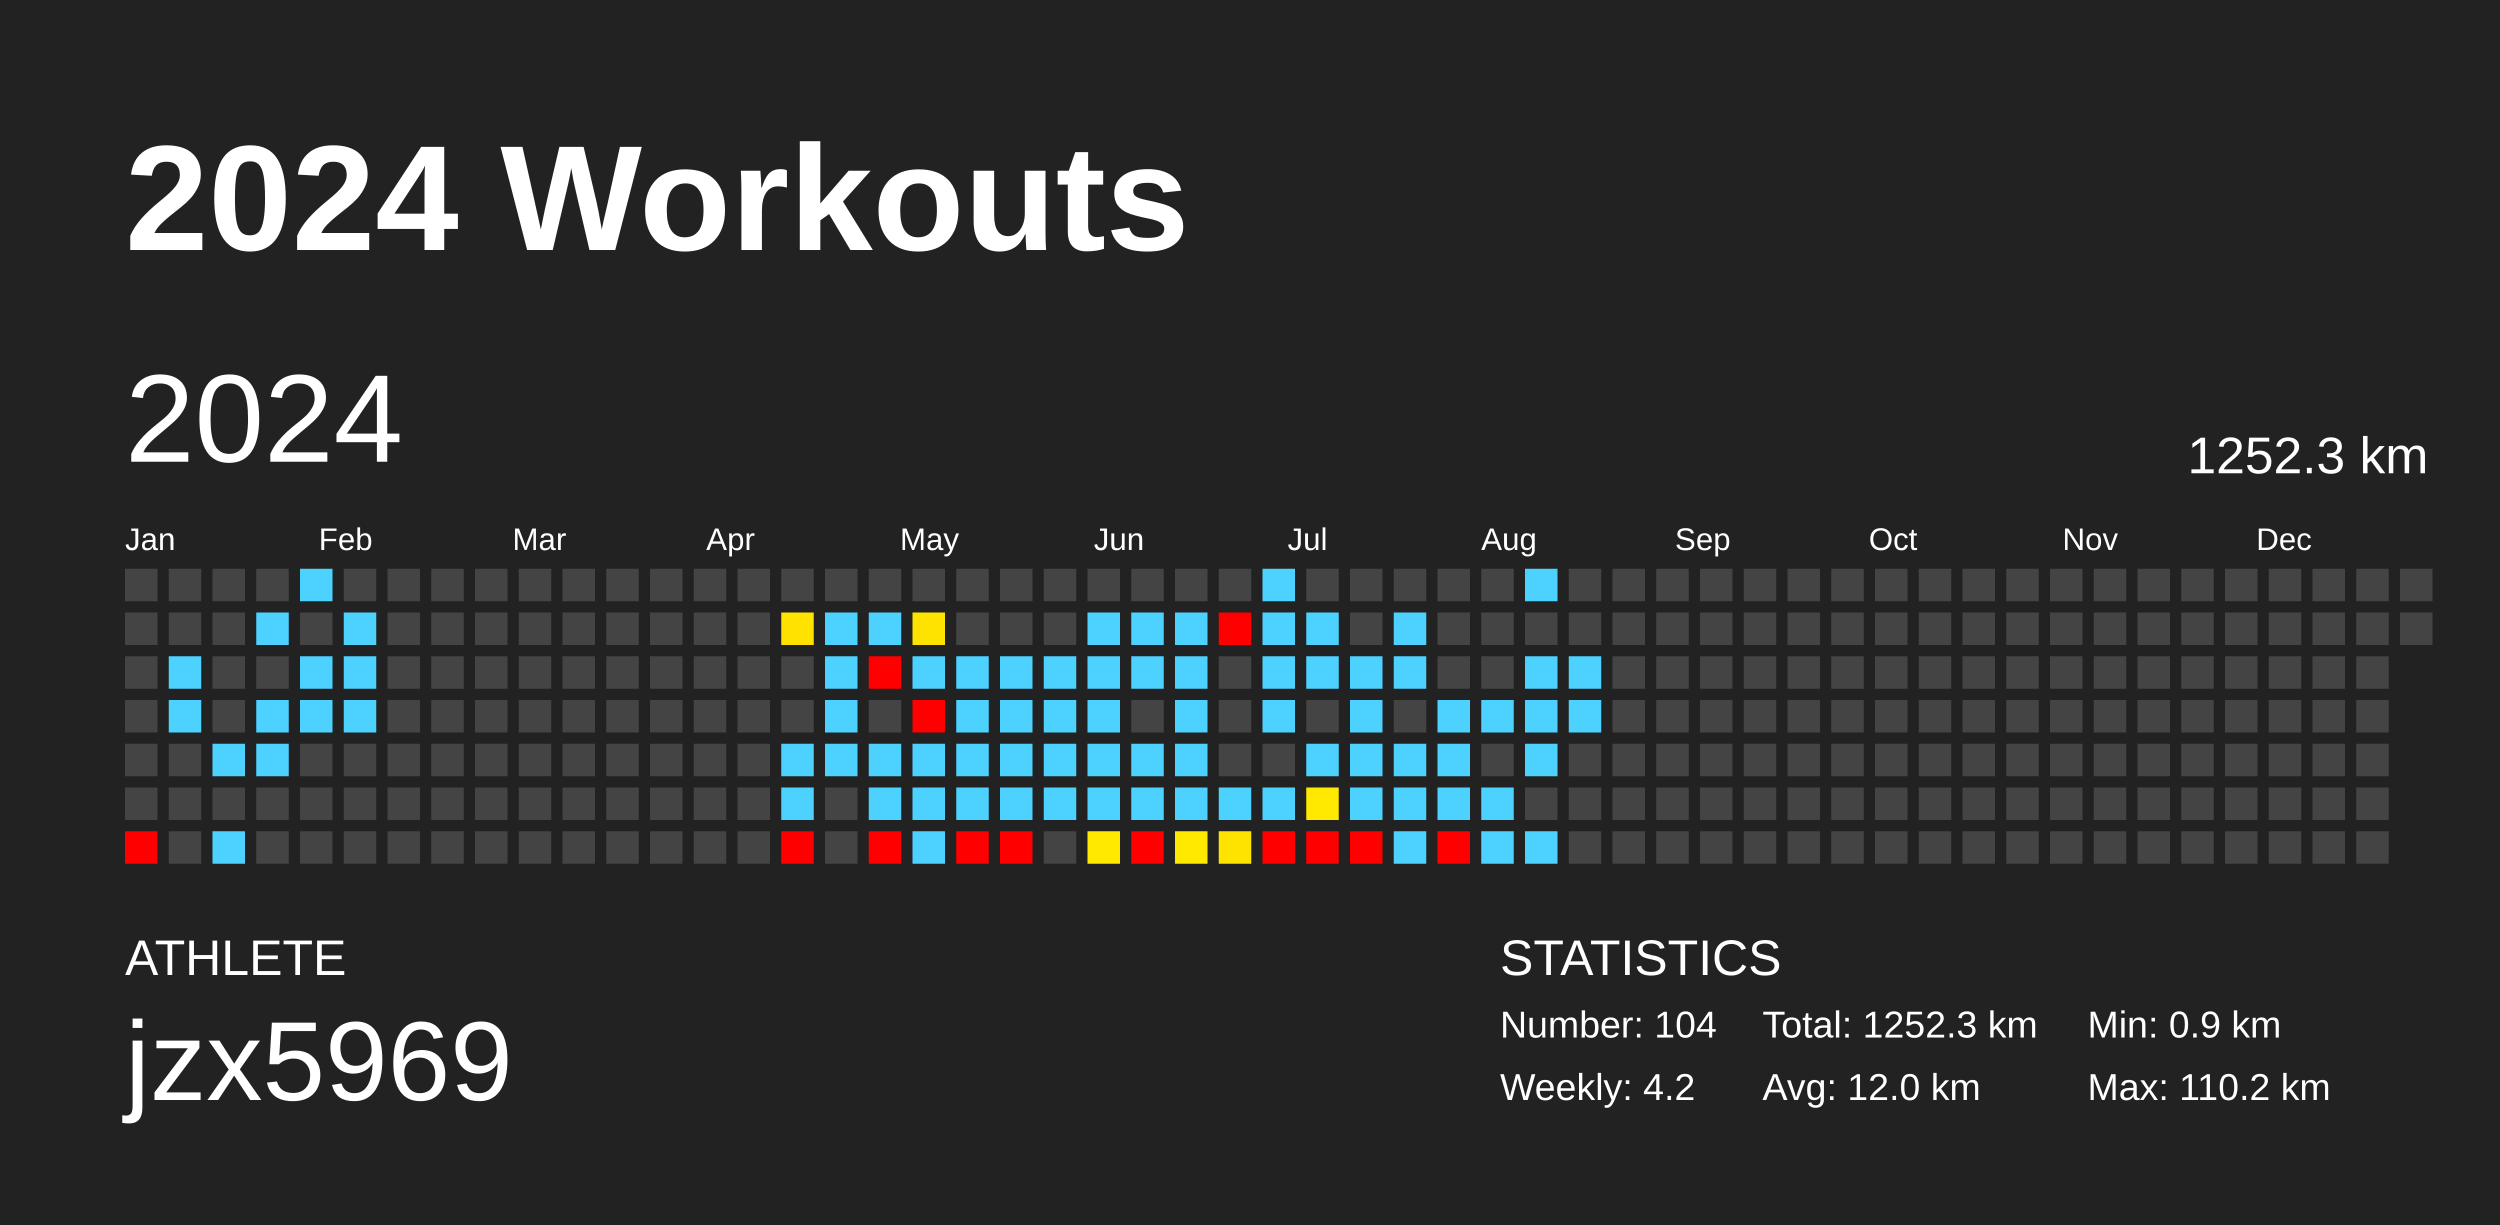
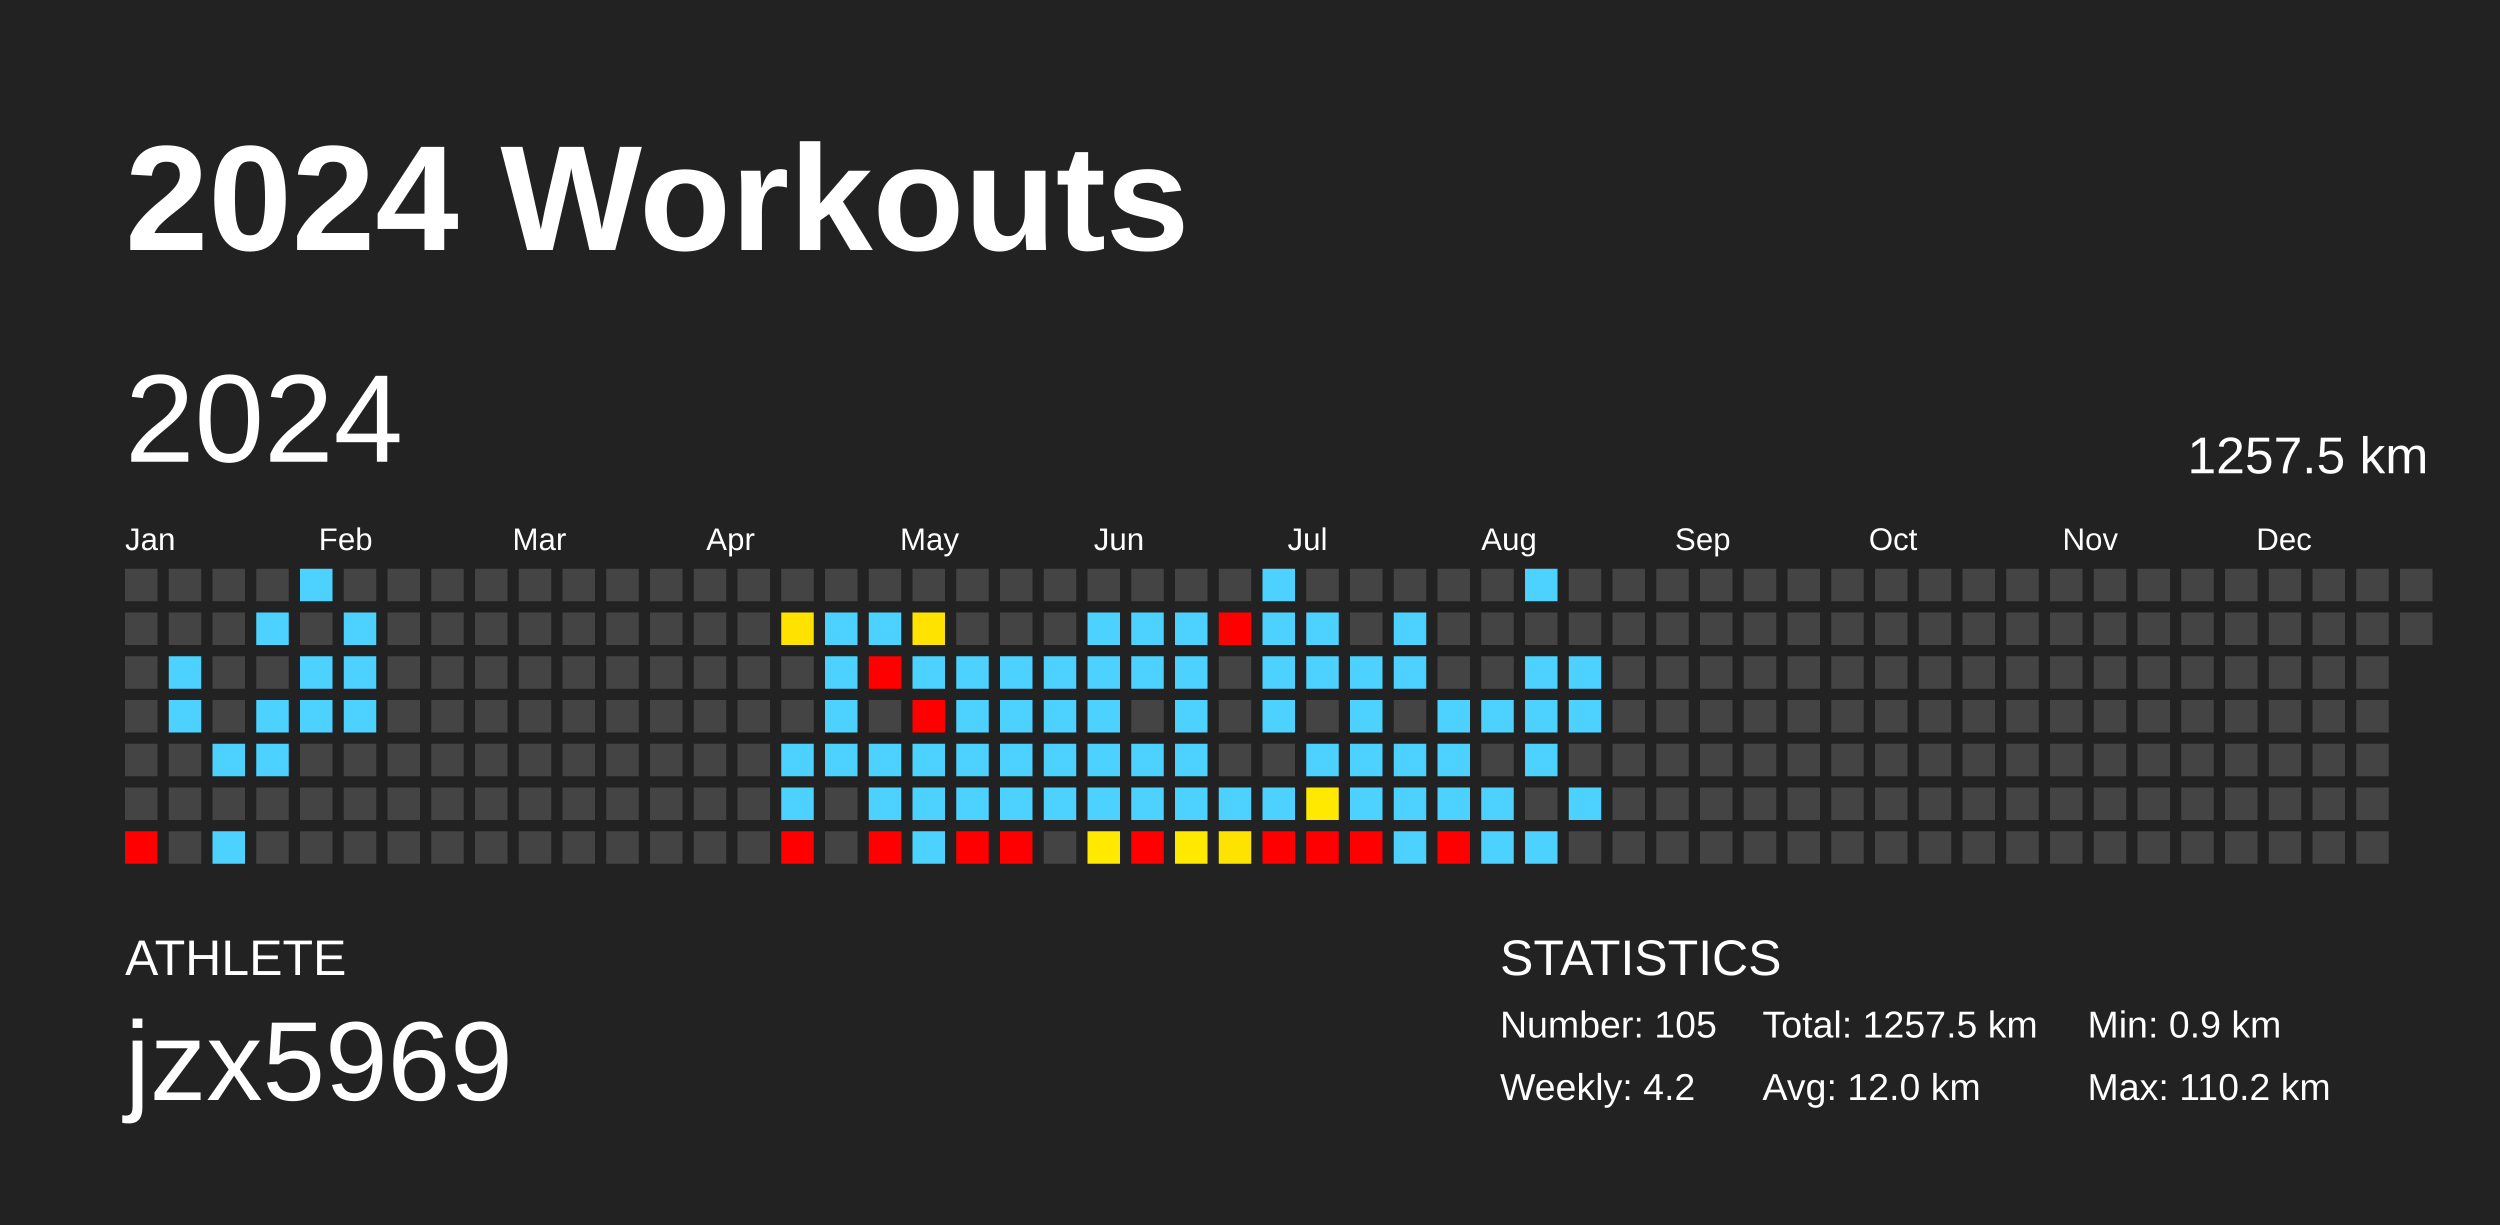
<svg xmlns="http://www.w3.org/2000/svg" baseProfile="full" height="98mm" version="1.1" viewBox="0,0,200,98" width="200mm">
  <defs />
  <rect fill="#222222" height="98" width="200" x="0" y="0" />
  <text fill="#FFFFFF" style="font-size:12px; font-family:Arial; font-weight:bold;" x="10" y="20">2024 Workouts</text>
  <text fill="#FFFFFF" style="font-size:4px; font-family:Arial" x="10" y="78">ATHLETE</text>
  <text fill="#FFFFFF" style="font-size:9px; font-family:Arial" x="10" y="88">jzx5969</text>
  <text fill="#FFFFFF" style="font-size:4px; font-family:Arial" x="120" y="78">STATISTICS</text>
-   <text fill="#FFFFFF" style="font-size:3px; font-family:Arial" x="120" y="83">Number: 104</text>
+   <text fill="#FFFFFF" style="font-size:3px; font-family:Arial" x="120" y="83">Number: 105</text>
  <text fill="#FFFFFF" style="font-size:3px; font-family:Arial" x="120" y="88">Weekly: 4.2</text>
-   <text fill="#FFFFFF" style="font-size:3px; font-family:Arial" x="141" y="83">Total: 1252.3 km</text>
+   <text fill="#FFFFFF" style="font-size:3px; font-family:Arial" x="141" y="83">Total: 1257.5 km</text>
  <text fill="#FFFFFF" style="font-size:3px; font-family:Arial" x="141" y="88">Avg: 12.0 km</text>
  <text fill="#FFFFFF" style="font-size:3px; font-family:Arial" x="167" y="83">Min: 0.9 km</text>
  <text fill="#FFFFFF" style="font-size:3px; font-family:Arial" x="167" y="88">Max: 110.2 km</text>
  <text dominant-baseline="hanging" fill="#FFFFFF" style="font-size:10.0px; font-family:Arial;" x="10" y="30">2024</text>
-   <text dominant-baseline="hanging" fill="#FFFFFF" style="font-size:4.125px; font-family:Arial;" x="175" y="35">1252.3 km</text>
+   <text dominant-baseline="hanging" fill="#FFFFFF" style="font-size:4.125px; font-family:Arial;" x="175" y="35">1257.5 km</text>
  <text fill="#FFFFFF" style="font-size:2.5px; font-family:Arial" x="10.0" y="44">Jan</text>
  <text fill="#FFFFFF" style="font-size:2.5px; font-family:Arial" x="25.5" y="44">Feb</text>
  <text fill="#FFFFFF" style="font-size:2.5px; font-family:Arial" x="41.0" y="44">Mar</text>
  <text fill="#FFFFFF" style="font-size:2.5px; font-family:Arial" x="56.5" y="44">Apr</text>
  <text fill="#FFFFFF" style="font-size:2.5px; font-family:Arial" x="72.0" y="44">May</text>
  <text fill="#FFFFFF" style="font-size:2.5px; font-family:Arial" x="87.5" y="44">Jun</text>
  <text fill="#FFFFFF" style="font-size:2.5px; font-family:Arial" x="103.0" y="44">Jul</text>
  <text fill="#FFFFFF" style="font-size:2.5px; font-family:Arial" x="118.5" y="44">Aug</text>
  <text fill="#FFFFFF" style="font-size:2.5px; font-family:Arial" x="134.0" y="44">Sep</text>
  <text fill="#FFFFFF" style="font-size:2.5px; font-family:Arial" x="149.5" y="44">Oct</text>
  <text fill="#FFFFFF" style="font-size:2.5px; font-family:Arial" x="165.0" y="44">Nov</text>
  <text fill="#FFFFFF" style="font-size:2.5px; font-family:Arial" x="180.5" y="44">Dec</text>
  <rect fill="#444444" height="2.6" width="2.6" x="10.0" y="45.5" />
  <rect fill="#444444" height="2.6" width="2.6" x="10.0" y="49.0" />
  <rect fill="#444444" height="2.6" width="2.6" x="10.0" y="52.5" />
  <rect fill="#444444" height="2.6" width="2.6" x="10.0" y="56.0" />
  <rect fill="#444444" height="2.6" width="2.6" x="10.0" y="59.5" />
  <rect fill="#444444" height="2.6" width="2.6" x="10.0" y="63.0" />
  <rect fill="red" height="2.6" width="2.6" x="10.0" y="66.5" />
  <rect fill="#444444" height="2.6" width="2.6" x="13.5" y="45.5" />
  <rect fill="#444444" height="2.6" width="2.6" x="13.5" y="49.0" />
  <rect fill="#4dd2ff" height="2.6" width="2.6" x="13.5" y="52.5" />
  <rect fill="#4dd2ff" height="2.6" width="2.6" x="13.5" y="56.0" />
  <rect fill="#444444" height="2.6" width="2.6" x="13.5" y="59.5" />
  <rect fill="#444444" height="2.6" width="2.6" x="13.5" y="63.0" />
  <rect fill="#444444" height="2.6" width="2.6" x="13.5" y="66.5" />
  <rect fill="#444444" height="2.6" width="2.6" x="17.0" y="45.5" />
  <rect fill="#444444" height="2.6" width="2.6" x="17.0" y="49.0" />
  <rect fill="#444444" height="2.6" width="2.6" x="17.0" y="52.5" />
  <rect fill="#444444" height="2.6" width="2.6" x="17.0" y="56.0" />
  <rect fill="#4dd2ff" height="2.6" width="2.6" x="17.0" y="59.5" />
  <rect fill="#444444" height="2.6" width="2.6" x="17.0" y="63.0" />
  <rect fill="#4dd2ff" height="2.6" width="2.6" x="17.0" y="66.5" />
  <rect fill="#444444" height="2.6" width="2.6" x="20.5" y="45.5" />
  <rect fill="#4dd2ff" height="2.6" width="2.6" x="20.5" y="49.0" />
  <rect fill="#444444" height="2.6" width="2.6" x="20.5" y="52.5" />
  <rect fill="#4dd2ff" height="2.6" width="2.6" x="20.5" y="56.0" />
  <rect fill="#4dd2ff" height="2.6" width="2.6" x="20.5" y="59.5" />
  <rect fill="#444444" height="2.6" width="2.6" x="20.5" y="63.0" />
  <rect fill="#444444" height="2.6" width="2.6" x="20.5" y="66.5" />
  <rect fill="#4dd2ff" height="2.6" width="2.6" x="24.0" y="45.5" />
  <rect fill="#444444" height="2.6" width="2.6" x="24.0" y="49.0" />
  <rect fill="#4dd2ff" height="2.6" width="2.6" x="24.0" y="52.5" />
  <rect fill="#4dd2ff" height="2.6" width="2.6" x="24.0" y="56.0" />
  <rect fill="#444444" height="2.6" width="2.6" x="24.0" y="59.5" />
  <rect fill="#444444" height="2.6" width="2.6" x="24.0" y="63.0" />
  <rect fill="#444444" height="2.6" width="2.6" x="24.0" y="66.5" />
  <rect fill="#444444" height="2.6" width="2.6" x="27.5" y="45.5" />
  <rect fill="#4dd2ff" height="2.6" width="2.6" x="27.5" y="49.0" />
  <rect fill="#4dd2ff" height="2.6" width="2.6" x="27.5" y="52.5" />
  <rect fill="#4dd2ff" height="2.6" width="2.6" x="27.5" y="56.0" />
  <rect fill="#444444" height="2.6" width="2.6" x="27.5" y="59.5" />
  <rect fill="#444444" height="2.6" width="2.6" x="27.5" y="63.0" />
  <rect fill="#444444" height="2.6" width="2.6" x="27.5" y="66.5" />
  <rect fill="#444444" height="2.6" width="2.6" x="31.0" y="45.5" />
  <rect fill="#444444" height="2.6" width="2.6" x="31.0" y="49.0" />
  <rect fill="#444444" height="2.6" width="2.6" x="31.0" y="52.5" />
  <rect fill="#444444" height="2.6" width="2.6" x="31.0" y="56.0" />
  <rect fill="#444444" height="2.6" width="2.6" x="31.0" y="59.5" />
  <rect fill="#444444" height="2.6" width="2.6" x="31.0" y="63.0" />
  <rect fill="#444444" height="2.6" width="2.6" x="31.0" y="66.5" />
  <rect fill="#444444" height="2.6" width="2.6" x="34.5" y="45.5" />
  <rect fill="#444444" height="2.6" width="2.6" x="34.5" y="49.0" />
  <rect fill="#444444" height="2.6" width="2.6" x="34.5" y="52.5" />
  <rect fill="#444444" height="2.6" width="2.6" x="34.5" y="56.0" />
  <rect fill="#444444" height="2.6" width="2.6" x="34.5" y="59.5" />
  <rect fill="#444444" height="2.6" width="2.6" x="34.5" y="63.0" />
  <rect fill="#444444" height="2.6" width="2.6" x="34.5" y="66.5" />
  <rect fill="#444444" height="2.6" width="2.6" x="38.0" y="45.5" />
  <rect fill="#444444" height="2.6" width="2.6" x="38.0" y="49.0" />
  <rect fill="#444444" height="2.6" width="2.6" x="38.0" y="52.5" />
  <rect fill="#444444" height="2.6" width="2.6" x="38.0" y="56.0" />
  <rect fill="#444444" height="2.6" width="2.6" x="38.0" y="59.5" />
  <rect fill="#444444" height="2.6" width="2.6" x="38.0" y="63.0" />
  <rect fill="#444444" height="2.6" width="2.6" x="38.0" y="66.5" />
  <rect fill="#444444" height="2.6" width="2.6" x="41.5" y="45.5" />
  <rect fill="#444444" height="2.6" width="2.6" x="41.5" y="49.0" />
  <rect fill="#444444" height="2.6" width="2.6" x="41.5" y="52.5" />
  <rect fill="#444444" height="2.6" width="2.6" x="41.5" y="56.0" />
  <rect fill="#444444" height="2.6" width="2.6" x="41.5" y="59.5" />
  <rect fill="#444444" height="2.6" width="2.6" x="41.5" y="63.0" />
  <rect fill="#444444" height="2.6" width="2.6" x="41.5" y="66.5" />
  <rect fill="#444444" height="2.6" width="2.6" x="45.0" y="45.5" />
  <rect fill="#444444" height="2.6" width="2.6" x="45.0" y="49.0" />
  <rect fill="#444444" height="2.6" width="2.6" x="45.0" y="52.5" />
  <rect fill="#444444" height="2.6" width="2.6" x="45.0" y="56.0" />
  <rect fill="#444444" height="2.6" width="2.6" x="45.0" y="59.5" />
  <rect fill="#444444" height="2.6" width="2.6" x="45.0" y="63.0" />
  <rect fill="#444444" height="2.6" width="2.6" x="45.0" y="66.5" />
  <rect fill="#444444" height="2.6" width="2.6" x="48.5" y="45.5" />
  <rect fill="#444444" height="2.6" width="2.6" x="48.5" y="49.0" />
  <rect fill="#444444" height="2.6" width="2.6" x="48.5" y="52.5" />
  <rect fill="#444444" height="2.6" width="2.6" x="48.5" y="56.0" />
  <rect fill="#444444" height="2.6" width="2.6" x="48.5" y="59.5" />
  <rect fill="#444444" height="2.6" width="2.6" x="48.5" y="63.0" />
  <rect fill="#444444" height="2.6" width="2.6" x="48.5" y="66.5" />
  <rect fill="#444444" height="2.6" width="2.6" x="52.0" y="45.5" />
  <rect fill="#444444" height="2.6" width="2.6" x="52.0" y="49.0" />
  <rect fill="#444444" height="2.6" width="2.6" x="52.0" y="52.5" />
  <rect fill="#444444" height="2.6" width="2.6" x="52.0" y="56.0" />
  <rect fill="#444444" height="2.6" width="2.6" x="52.0" y="59.5" />
  <rect fill="#444444" height="2.6" width="2.6" x="52.0" y="63.0" />
  <rect fill="#444444" height="2.6" width="2.6" x="52.0" y="66.5" />
  <rect fill="#444444" height="2.6" width="2.6" x="55.5" y="45.5" />
  <rect fill="#444444" height="2.6" width="2.6" x="55.5" y="49.0" />
  <rect fill="#444444" height="2.6" width="2.6" x="55.5" y="52.5" />
  <rect fill="#444444" height="2.6" width="2.6" x="55.5" y="56.0" />
  <rect fill="#444444" height="2.6" width="2.6" x="55.5" y="59.5" />
  <rect fill="#444444" height="2.6" width="2.6" x="55.5" y="63.0" />
  <rect fill="#444444" height="2.6" width="2.6" x="55.5" y="66.5" />
  <rect fill="#444444" height="2.6" width="2.6" x="59.0" y="45.5" />
  <rect fill="#444444" height="2.6" width="2.6" x="59.0" y="49.0" />
  <rect fill="#444444" height="2.6" width="2.6" x="59.0" y="52.5" />
  <rect fill="#444444" height="2.6" width="2.6" x="59.0" y="56.0" />
  <rect fill="#444444" height="2.6" width="2.6" x="59.0" y="59.5" />
  <rect fill="#444444" height="2.6" width="2.6" x="59.0" y="63.0" />
  <rect fill="#444444" height="2.6" width="2.6" x="59.0" y="66.5" />
  <rect fill="#444444" height="2.6" width="2.6" x="62.5" y="45.5" />
  <rect fill="#ffe200" height="2.6" width="2.6" x="62.5" y="49.0" />
  <rect fill="#444444" height="2.6" width="2.6" x="62.5" y="52.5" />
  <rect fill="#444444" height="2.6" width="2.6" x="62.5" y="56.0" />
  <rect fill="#4dd2ff" height="2.6" width="2.6" x="62.5" y="59.5" />
  <rect fill="#4dd2ff" height="2.6" width="2.6" x="62.5" y="63.0" />
  <rect fill="red" height="2.6" width="2.6" x="62.5" y="66.5" />
  <rect fill="#444444" height="2.6" width="2.6" x="66.0" y="45.5" />
  <rect fill="#4dd2ff" height="2.6" width="2.6" x="66.0" y="49.0" />
  <rect fill="#4dd2ff" height="2.6" width="2.6" x="66.0" y="52.5" />
  <rect fill="#4dd2ff" height="2.6" width="2.6" x="66.0" y="56.0" />
  <rect fill="#4dd2ff" height="2.6" width="2.6" x="66.0" y="59.5" />
  <rect fill="#444444" height="2.6" width="2.6" x="66.0" y="63.0" />
  <rect fill="#444444" height="2.6" width="2.6" x="66.0" y="66.5" />
  <rect fill="#444444" height="2.6" width="2.6" x="69.5" y="45.5" />
  <rect fill="#4dd2ff" height="2.6" width="2.6" x="69.5" y="49.0" />
  <rect fill="red" height="2.6" width="2.6" x="69.5" y="52.5" />
  <rect fill="#444444" height="2.6" width="2.6" x="69.5" y="56.0" />
  <rect fill="#4dd2ff" height="2.6" width="2.6" x="69.5" y="59.5" />
  <rect fill="#4dd2ff" height="2.6" width="2.6" x="69.5" y="63.0" />
  <rect fill="red" height="2.6" width="2.6" x="69.5" y="66.5" />
  <rect fill="#444444" height="2.6" width="2.6" x="73.0" y="45.5" />
  <rect fill="#ffe300" height="2.6" width="2.6" x="73.0" y="49.0" />
  <rect fill="#4dd2ff" height="2.6" width="2.6" x="73.0" y="52.5" />
  <rect fill="red" height="2.6" width="2.6" x="73.0" y="56.0" />
  <rect fill="#4dd2ff" height="2.6" width="2.6" x="73.0" y="59.5" />
  <rect fill="#4dd2ff" height="2.6" width="2.6" x="73.0" y="63.0" />
  <rect fill="#4dd2ff" height="2.6" width="2.6" x="73.0" y="66.5" />
  <rect fill="#444444" height="2.6" width="2.6" x="76.5" y="45.5" />
  <rect fill="#444444" height="2.6" width="2.6" x="76.5" y="49.0" />
  <rect fill="#4dd2ff" height="2.6" width="2.6" x="76.5" y="52.5" />
  <rect fill="#4dd2ff" height="2.6" width="2.6" x="76.5" y="56.0" />
  <rect fill="#4dd2ff" height="2.6" width="2.6" x="76.5" y="59.5" />
  <rect fill="#4dd2ff" height="2.6" width="2.6" x="76.5" y="63.0" />
  <rect fill="red" height="2.6" width="2.6" x="76.5" y="66.5" />
  <rect fill="#444444" height="2.6" width="2.6" x="80.0" y="45.5" />
  <rect fill="#444444" height="2.6" width="2.6" x="80.0" y="49.0" />
  <rect fill="#4dd2ff" height="2.6" width="2.6" x="80.0" y="52.5" />
  <rect fill="#4dd2ff" height="2.6" width="2.6" x="80.0" y="56.0" />
  <rect fill="#4dd2ff" height="2.6" width="2.6" x="80.0" y="59.5" />
  <rect fill="#4dd2ff" height="2.6" width="2.6" x="80.0" y="63.0" />
  <rect fill="red" height="2.6" width="2.6" x="80.0" y="66.5" />
  <rect fill="#444444" height="2.6" width="2.6" x="83.5" y="45.5" />
  <rect fill="#444444" height="2.6" width="2.6" x="83.5" y="49.0" />
  <rect fill="#4dd2ff" height="2.6" width="2.6" x="83.5" y="52.5" />
  <rect fill="#4dd2ff" height="2.6" width="2.6" x="83.5" y="56.0" />
  <rect fill="#4dd2ff" height="2.6" width="2.6" x="83.5" y="59.5" />
  <rect fill="#4dd2ff" height="2.6" width="2.6" x="83.5" y="63.0" />
  <rect fill="#444444" height="2.6" width="2.6" x="83.5" y="66.5" />
  <rect fill="#444444" height="2.6" width="2.6" x="87.0" y="45.5" />
  <rect fill="#4dd2ff" height="2.6" width="2.6" x="87.0" y="49.0" />
  <rect fill="#4dd2ff" height="2.6" width="2.6" x="87.0" y="52.5" />
  <rect fill="#4dd2ff" height="2.6" width="2.6" x="87.0" y="56.0" />
  <rect fill="#4dd2ff" height="2.6" width="2.6" x="87.0" y="59.5" />
  <rect fill="#4dd2ff" height="2.6" width="2.6" x="87.0" y="63.0" />
  <rect fill="#ffe900" height="2.6" width="2.6" x="87.0" y="66.5" />
  <rect fill="#444444" height="2.6" width="2.6" x="90.5" y="45.5" />
  <rect fill="#4dd2ff" height="2.6" width="2.6" x="90.5" y="49.0" />
  <rect fill="#4dd2ff" height="2.6" width="2.6" x="90.5" y="52.5" />
  <rect fill="#444444" height="2.6" width="2.6" x="90.5" y="56.0" />
  <rect fill="#4dd2ff" height="2.6" width="2.6" x="90.5" y="59.5" />
  <rect fill="#4dd2ff" height="2.6" width="2.6" x="90.5" y="63.0" />
  <rect fill="red" height="2.6" width="2.6" x="90.5" y="66.5" />
  <rect fill="#444444" height="2.6" width="2.6" x="94.0" y="45.5" />
  <rect fill="#4dd2ff" height="2.6" width="2.6" x="94.0" y="49.0" />
  <rect fill="#4dd2ff" height="2.6" width="2.6" x="94.0" y="52.5" />
  <rect fill="#4dd2ff" height="2.6" width="2.6" x="94.0" y="56.0" />
  <rect fill="#4dd2ff" height="2.6" width="2.6" x="94.0" y="59.5" />
  <rect fill="#4dd2ff" height="2.6" width="2.6" x="94.0" y="63.0" />
  <rect fill="#ffe900" height="2.6" width="2.6" x="94.0" y="66.5" />
  <rect fill="#444444" height="2.6" width="2.6" x="97.5" y="45.5" />
  <rect fill="red" height="2.6" width="2.6" x="97.5" y="49.0" />
  <rect fill="#444444" height="2.6" width="2.6" x="97.5" y="52.5" />
  <rect fill="#444444" height="2.6" width="2.6" x="97.5" y="56.0" />
  <rect fill="#444444" height="2.6" width="2.6" x="97.5" y="59.5" />
  <rect fill="#4dd2ff" height="2.6" width="2.6" x="97.5" y="63.0" />
  <rect fill="#ffe300" height="2.6" width="2.6" x="97.5" y="66.5" />
  <rect fill="#4dd2ff" height="2.6" width="2.6" x="101.0" y="45.5" />
  <rect fill="#4dd2ff" height="2.6" width="2.6" x="101.0" y="49.0" />
  <rect fill="#4dd2ff" height="2.6" width="2.6" x="101.0" y="52.5" />
  <rect fill="#4dd2ff" height="2.6" width="2.6" x="101.0" y="56.0" />
  <rect fill="#444444" height="2.6" width="2.6" x="101.0" y="59.5" />
  <rect fill="#4dd2ff" height="2.6" width="2.6" x="101.0" y="63.0" />
  <rect fill="red" height="2.6" width="2.6" x="101.0" y="66.5" />
  <rect fill="#444444" height="2.6" width="2.6" x="104.5" y="45.5" />
  <rect fill="#4dd2ff" height="2.6" width="2.6" x="104.5" y="49.0" />
  <rect fill="#4dd2ff" height="2.6" width="2.6" x="104.5" y="52.5" />
  <rect fill="#444444" height="2.6" width="2.6" x="104.5" y="56.0" />
  <rect fill="#4dd2ff" height="2.6" width="2.6" x="104.5" y="59.5" />
  <rect fill="#ffe900" height="2.6" width="2.6" x="104.5" y="63.0" />
  <rect fill="red" height="2.6" width="2.6" x="104.5" y="66.5" />
  <rect fill="#444444" height="2.6" width="2.6" x="108.0" y="45.5" />
  <rect fill="#444444" height="2.6" width="2.6" x="108.0" y="49.0" />
  <rect fill="#4dd2ff" height="2.6" width="2.6" x="108.0" y="52.5" />
  <rect fill="#4dd2ff" height="2.6" width="2.6" x="108.0" y="56.0" />
  <rect fill="#4dd2ff" height="2.6" width="2.6" x="108.0" y="59.5" />
  <rect fill="#4dd2ff" height="2.6" width="2.6" x="108.0" y="63.0" />
  <rect fill="red" height="2.6" width="2.6" x="108.0" y="66.5" />
  <rect fill="#444444" height="2.6" width="2.6" x="111.5" y="45.5" />
  <rect fill="#4dd2ff" height="2.6" width="2.6" x="111.5" y="49.0" />
  <rect fill="#4dd2ff" height="2.6" width="2.6" x="111.5" y="52.5" />
  <rect fill="#444444" height="2.6" width="2.6" x="111.5" y="56.0" />
  <rect fill="#4dd2ff" height="2.6" width="2.6" x="111.5" y="59.5" />
  <rect fill="#4dd2ff" height="2.6" width="2.6" x="111.5" y="63.0" />
  <rect fill="#4dd2ff" height="2.6" width="2.6" x="111.5" y="66.5" />
  <rect fill="#444444" height="2.6" width="2.6" x="115.0" y="45.5" />
  <rect fill="#444444" height="2.6" width="2.6" x="115.0" y="49.0" />
  <rect fill="#444444" height="2.6" width="2.6" x="115.0" y="52.5" />
  <rect fill="#4dd2ff" height="2.6" width="2.6" x="115.0" y="56.0" />
  <rect fill="#4dd2ff" height="2.6" width="2.6" x="115.0" y="59.5" />
  <rect fill="#4dd2ff" height="2.6" width="2.6" x="115.0" y="63.0" />
  <rect fill="red" height="2.6" width="2.6" x="115.0" y="66.5" />
  <rect fill="#444444" height="2.6" width="2.6" x="118.5" y="45.5" />
  <rect fill="#444444" height="2.6" width="2.6" x="118.5" y="49.0" />
  <rect fill="#444444" height="2.6" width="2.6" x="118.5" y="52.5" />
  <rect fill="#4dd2ff" height="2.6" width="2.6" x="118.5" y="56.0" />
  <rect fill="#444444" height="2.6" width="2.6" x="118.5" y="59.5" />
  <rect fill="#4dd2ff" height="2.6" width="2.6" x="118.5" y="63.0" />
  <rect fill="#4dd2ff" height="2.6" width="2.6" x="118.5" y="66.5" />
  <rect fill="#4dd2ff" height="2.6" width="2.6" x="122.0" y="45.5" />
  <rect fill="#444444" height="2.6" width="2.6" x="122.0" y="49.0" />
  <rect fill="#4dd2ff" height="2.6" width="2.6" x="122.0" y="52.5" />
  <rect fill="#4dd2ff" height="2.6" width="2.6" x="122.0" y="56.0" />
  <rect fill="#4dd2ff" height="2.6" width="2.6" x="122.0" y="59.5" />
  <rect fill="#444444" height="2.6" width="2.6" x="122.0" y="63.0" />
  <rect fill="#4dd2ff" height="2.6" width="2.6" x="122.0" y="66.5" />
  <rect fill="#444444" height="2.6" width="2.6" x="125.5" y="45.5" />
  <rect fill="#444444" height="2.6" width="2.6" x="125.5" y="49.0" />
  <rect fill="#4dd2ff" height="2.6" width="2.6" x="125.5" y="52.5" />
  <rect fill="#4dd2ff" height="2.6" width="2.6" x="125.5" y="56.0" />
  <rect fill="#444444" height="2.6" width="2.6" x="125.5" y="59.5" />
-   <rect fill="#444444" height="2.6" width="2.6" x="125.5" y="63.0" />
+   <rect fill="#4dd2ff" height="2.6" width="2.6" x="125.5" y="63.0" />
  <rect fill="#444444" height="2.6" width="2.6" x="125.5" y="66.5" />
  <rect fill="#444444" height="2.6" width="2.6" x="129.0" y="45.5" />
  <rect fill="#444444" height="2.6" width="2.6" x="129.0" y="49.0" />
  <rect fill="#444444" height="2.6" width="2.6" x="129.0" y="52.5" />
  <rect fill="#444444" height="2.6" width="2.6" x="129.0" y="56.0" />
  <rect fill="#444444" height="2.6" width="2.6" x="129.0" y="59.5" />
  <rect fill="#444444" height="2.6" width="2.6" x="129.0" y="63.0" />
  <rect fill="#444444" height="2.6" width="2.6" x="129.0" y="66.5" />
  <rect fill="#444444" height="2.6" width="2.6" x="132.5" y="45.5" />
  <rect fill="#444444" height="2.6" width="2.6" x="132.5" y="49.0" />
  <rect fill="#444444" height="2.6" width="2.6" x="132.5" y="52.5" />
  <rect fill="#444444" height="2.6" width="2.6" x="132.5" y="56.0" />
  <rect fill="#444444" height="2.6" width="2.6" x="132.5" y="59.5" />
  <rect fill="#444444" height="2.6" width="2.6" x="132.5" y="63.0" />
  <rect fill="#444444" height="2.6" width="2.6" x="132.5" y="66.5" />
  <rect fill="#444444" height="2.6" width="2.6" x="136.0" y="45.5" />
  <rect fill="#444444" height="2.6" width="2.6" x="136.0" y="49.0" />
  <rect fill="#444444" height="2.6" width="2.6" x="136.0" y="52.5" />
  <rect fill="#444444" height="2.6" width="2.6" x="136.0" y="56.0" />
  <rect fill="#444444" height="2.6" width="2.6" x="136.0" y="59.5" />
  <rect fill="#444444" height="2.6" width="2.6" x="136.0" y="63.0" />
  <rect fill="#444444" height="2.6" width="2.6" x="136.0" y="66.5" />
  <rect fill="#444444" height="2.6" width="2.6" x="139.5" y="45.5" />
  <rect fill="#444444" height="2.6" width="2.6" x="139.5" y="49.0" />
  <rect fill="#444444" height="2.6" width="2.6" x="139.5" y="52.5" />
  <rect fill="#444444" height="2.6" width="2.6" x="139.5" y="56.0" />
  <rect fill="#444444" height="2.6" width="2.6" x="139.5" y="59.5" />
  <rect fill="#444444" height="2.6" width="2.6" x="139.5" y="63.0" />
  <rect fill="#444444" height="2.6" width="2.6" x="139.5" y="66.5" />
  <rect fill="#444444" height="2.6" width="2.6" x="143.0" y="45.5" />
  <rect fill="#444444" height="2.6" width="2.6" x="143.0" y="49.0" />
  <rect fill="#444444" height="2.6" width="2.6" x="143.0" y="52.5" />
  <rect fill="#444444" height="2.6" width="2.6" x="143.0" y="56.0" />
  <rect fill="#444444" height="2.6" width="2.6" x="143.0" y="59.5" />
  <rect fill="#444444" height="2.6" width="2.6" x="143.0" y="63.0" />
  <rect fill="#444444" height="2.6" width="2.6" x="143.0" y="66.5" />
  <rect fill="#444444" height="2.6" width="2.6" x="146.5" y="45.5" />
  <rect fill="#444444" height="2.6" width="2.6" x="146.5" y="49.0" />
  <rect fill="#444444" height="2.6" width="2.6" x="146.5" y="52.5" />
  <rect fill="#444444" height="2.6" width="2.6" x="146.5" y="56.0" />
  <rect fill="#444444" height="2.6" width="2.6" x="146.5" y="59.5" />
  <rect fill="#444444" height="2.6" width="2.6" x="146.5" y="63.0" />
  <rect fill="#444444" height="2.6" width="2.6" x="146.5" y="66.5" />
  <rect fill="#444444" height="2.6" width="2.6" x="150.0" y="45.5" />
  <rect fill="#444444" height="2.6" width="2.6" x="150.0" y="49.0" />
  <rect fill="#444444" height="2.6" width="2.6" x="150.0" y="52.5" />
  <rect fill="#444444" height="2.6" width="2.6" x="150.0" y="56.0" />
  <rect fill="#444444" height="2.6" width="2.6" x="150.0" y="59.5" />
  <rect fill="#444444" height="2.6" width="2.6" x="150.0" y="63.0" />
  <rect fill="#444444" height="2.6" width="2.6" x="150.0" y="66.5" />
  <rect fill="#444444" height="2.6" width="2.6" x="153.5" y="45.5" />
  <rect fill="#444444" height="2.6" width="2.6" x="153.5" y="49.0" />
  <rect fill="#444444" height="2.6" width="2.6" x="153.5" y="52.5" />
  <rect fill="#444444" height="2.6" width="2.6" x="153.5" y="56.0" />
  <rect fill="#444444" height="2.6" width="2.6" x="153.5" y="59.5" />
  <rect fill="#444444" height="2.6" width="2.6" x="153.5" y="63.0" />
  <rect fill="#444444" height="2.6" width="2.6" x="153.5" y="66.5" />
  <rect fill="#444444" height="2.6" width="2.6" x="157.0" y="45.5" />
  <rect fill="#444444" height="2.6" width="2.6" x="157.0" y="49.0" />
  <rect fill="#444444" height="2.6" width="2.6" x="157.0" y="52.5" />
  <rect fill="#444444" height="2.6" width="2.6" x="157.0" y="56.0" />
  <rect fill="#444444" height="2.6" width="2.6" x="157.0" y="59.5" />
  <rect fill="#444444" height="2.6" width="2.6" x="157.0" y="63.0" />
  <rect fill="#444444" height="2.6" width="2.6" x="157.0" y="66.5" />
  <rect fill="#444444" height="2.6" width="2.6" x="160.5" y="45.5" />
  <rect fill="#444444" height="2.6" width="2.6" x="160.5" y="49.0" />
  <rect fill="#444444" height="2.6" width="2.6" x="160.5" y="52.5" />
  <rect fill="#444444" height="2.6" width="2.6" x="160.5" y="56.0" />
  <rect fill="#444444" height="2.6" width="2.6" x="160.5" y="59.5" />
  <rect fill="#444444" height="2.6" width="2.6" x="160.5" y="63.0" />
  <rect fill="#444444" height="2.6" width="2.6" x="160.5" y="66.5" />
  <rect fill="#444444" height="2.6" width="2.6" x="164.0" y="45.5" />
  <rect fill="#444444" height="2.6" width="2.6" x="164.0" y="49.0" />
  <rect fill="#444444" height="2.6" width="2.6" x="164.0" y="52.5" />
  <rect fill="#444444" height="2.6" width="2.6" x="164.0" y="56.0" />
  <rect fill="#444444" height="2.6" width="2.6" x="164.0" y="59.5" />
  <rect fill="#444444" height="2.6" width="2.6" x="164.0" y="63.0" />
  <rect fill="#444444" height="2.6" width="2.6" x="164.0" y="66.5" />
  <rect fill="#444444" height="2.6" width="2.6" x="167.5" y="45.5" />
  <rect fill="#444444" height="2.6" width="2.6" x="167.5" y="49.0" />
  <rect fill="#444444" height="2.6" width="2.6" x="167.5" y="52.5" />
  <rect fill="#444444" height="2.6" width="2.6" x="167.5" y="56.0" />
  <rect fill="#444444" height="2.6" width="2.6" x="167.5" y="59.5" />
  <rect fill="#444444" height="2.6" width="2.6" x="167.5" y="63.0" />
  <rect fill="#444444" height="2.6" width="2.6" x="167.5" y="66.5" />
  <rect fill="#444444" height="2.6" width="2.6" x="171.0" y="45.5" />
  <rect fill="#444444" height="2.6" width="2.6" x="171.0" y="49.0" />
  <rect fill="#444444" height="2.6" width="2.6" x="171.0" y="52.5" />
  <rect fill="#444444" height="2.6" width="2.6" x="171.0" y="56.0" />
  <rect fill="#444444" height="2.6" width="2.6" x="171.0" y="59.5" />
  <rect fill="#444444" height="2.6" width="2.6" x="171.0" y="63.0" />
  <rect fill="#444444" height="2.6" width="2.6" x="171.0" y="66.5" />
  <rect fill="#444444" height="2.6" width="2.6" x="174.5" y="45.5" />
  <rect fill="#444444" height="2.6" width="2.6" x="174.5" y="49.0" />
  <rect fill="#444444" height="2.6" width="2.6" x="174.5" y="52.5" />
  <rect fill="#444444" height="2.6" width="2.6" x="174.5" y="56.0" />
  <rect fill="#444444" height="2.6" width="2.6" x="174.5" y="59.5" />
  <rect fill="#444444" height="2.6" width="2.6" x="174.5" y="63.0" />
  <rect fill="#444444" height="2.6" width="2.6" x="174.5" y="66.5" />
  <rect fill="#444444" height="2.6" width="2.6" x="178.0" y="45.5" />
  <rect fill="#444444" height="2.6" width="2.6" x="178.0" y="49.0" />
  <rect fill="#444444" height="2.6" width="2.6" x="178.0" y="52.5" />
  <rect fill="#444444" height="2.6" width="2.6" x="178.0" y="56.0" />
  <rect fill="#444444" height="2.6" width="2.6" x="178.0" y="59.5" />
  <rect fill="#444444" height="2.6" width="2.6" x="178.0" y="63.0" />
  <rect fill="#444444" height="2.6" width="2.6" x="178.0" y="66.5" />
  <rect fill="#444444" height="2.6" width="2.6" x="181.5" y="45.5" />
  <rect fill="#444444" height="2.6" width="2.6" x="181.5" y="49.0" />
  <rect fill="#444444" height="2.6" width="2.6" x="181.5" y="52.5" />
  <rect fill="#444444" height="2.6" width="2.6" x="181.5" y="56.0" />
  <rect fill="#444444" height="2.6" width="2.6" x="181.5" y="59.5" />
  <rect fill="#444444" height="2.6" width="2.6" x="181.5" y="63.0" />
  <rect fill="#444444" height="2.6" width="2.6" x="181.5" y="66.5" />
  <rect fill="#444444" height="2.6" width="2.6" x="185.0" y="45.5" />
  <rect fill="#444444" height="2.6" width="2.6" x="185.0" y="49.0" />
  <rect fill="#444444" height="2.6" width="2.6" x="185.0" y="52.5" />
  <rect fill="#444444" height="2.6" width="2.6" x="185.0" y="56.0" />
  <rect fill="#444444" height="2.6" width="2.6" x="185.0" y="59.5" />
  <rect fill="#444444" height="2.6" width="2.6" x="185.0" y="63.0" />
  <rect fill="#444444" height="2.6" width="2.6" x="185.0" y="66.5" />
  <rect fill="#444444" height="2.6" width="2.6" x="188.5" y="45.5" />
  <rect fill="#444444" height="2.6" width="2.6" x="188.5" y="49.0" />
  <rect fill="#444444" height="2.6" width="2.6" x="188.5" y="52.5" />
  <rect fill="#444444" height="2.6" width="2.6" x="188.5" y="56.0" />
  <rect fill="#444444" height="2.6" width="2.6" x="188.5" y="59.5" />
  <rect fill="#444444" height="2.6" width="2.6" x="188.5" y="63.0" />
  <rect fill="#444444" height="2.6" width="2.6" x="188.5" y="66.5" />
  <rect fill="#444444" height="2.6" width="2.6" x="192.0" y="45.5" />
  <rect fill="#444444" height="2.6" width="2.6" x="192.0" y="49.0" />
</svg>
